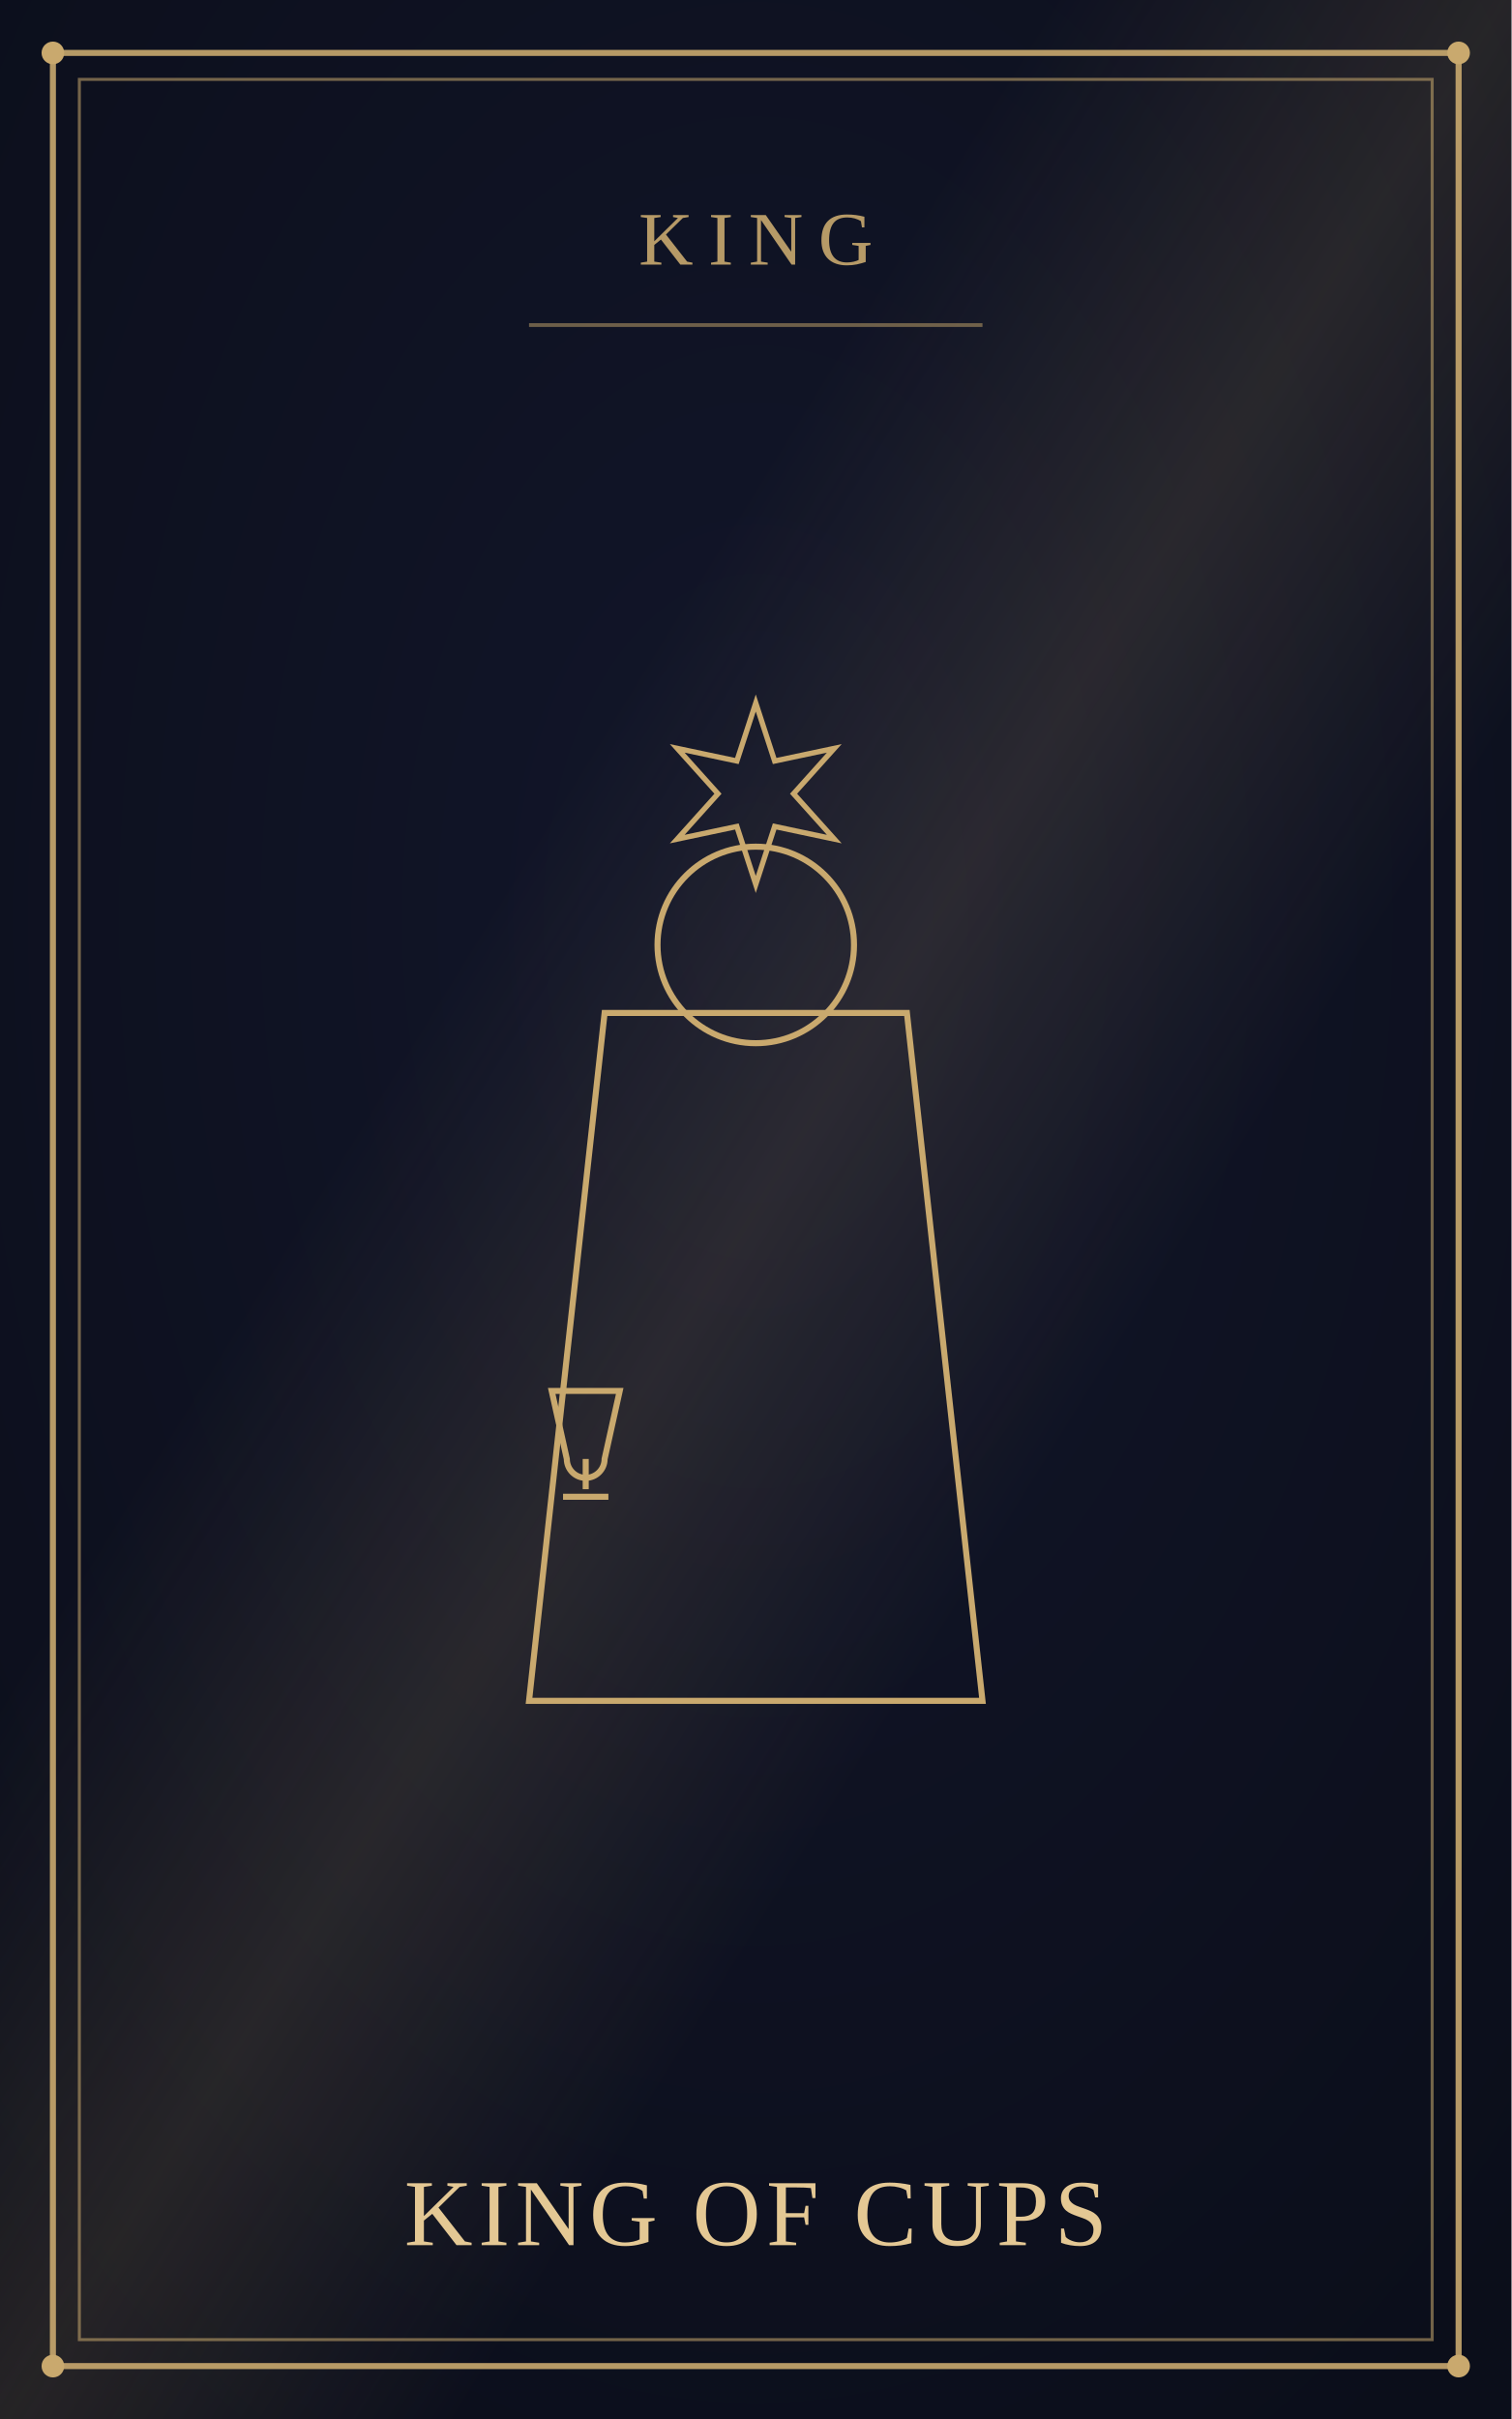
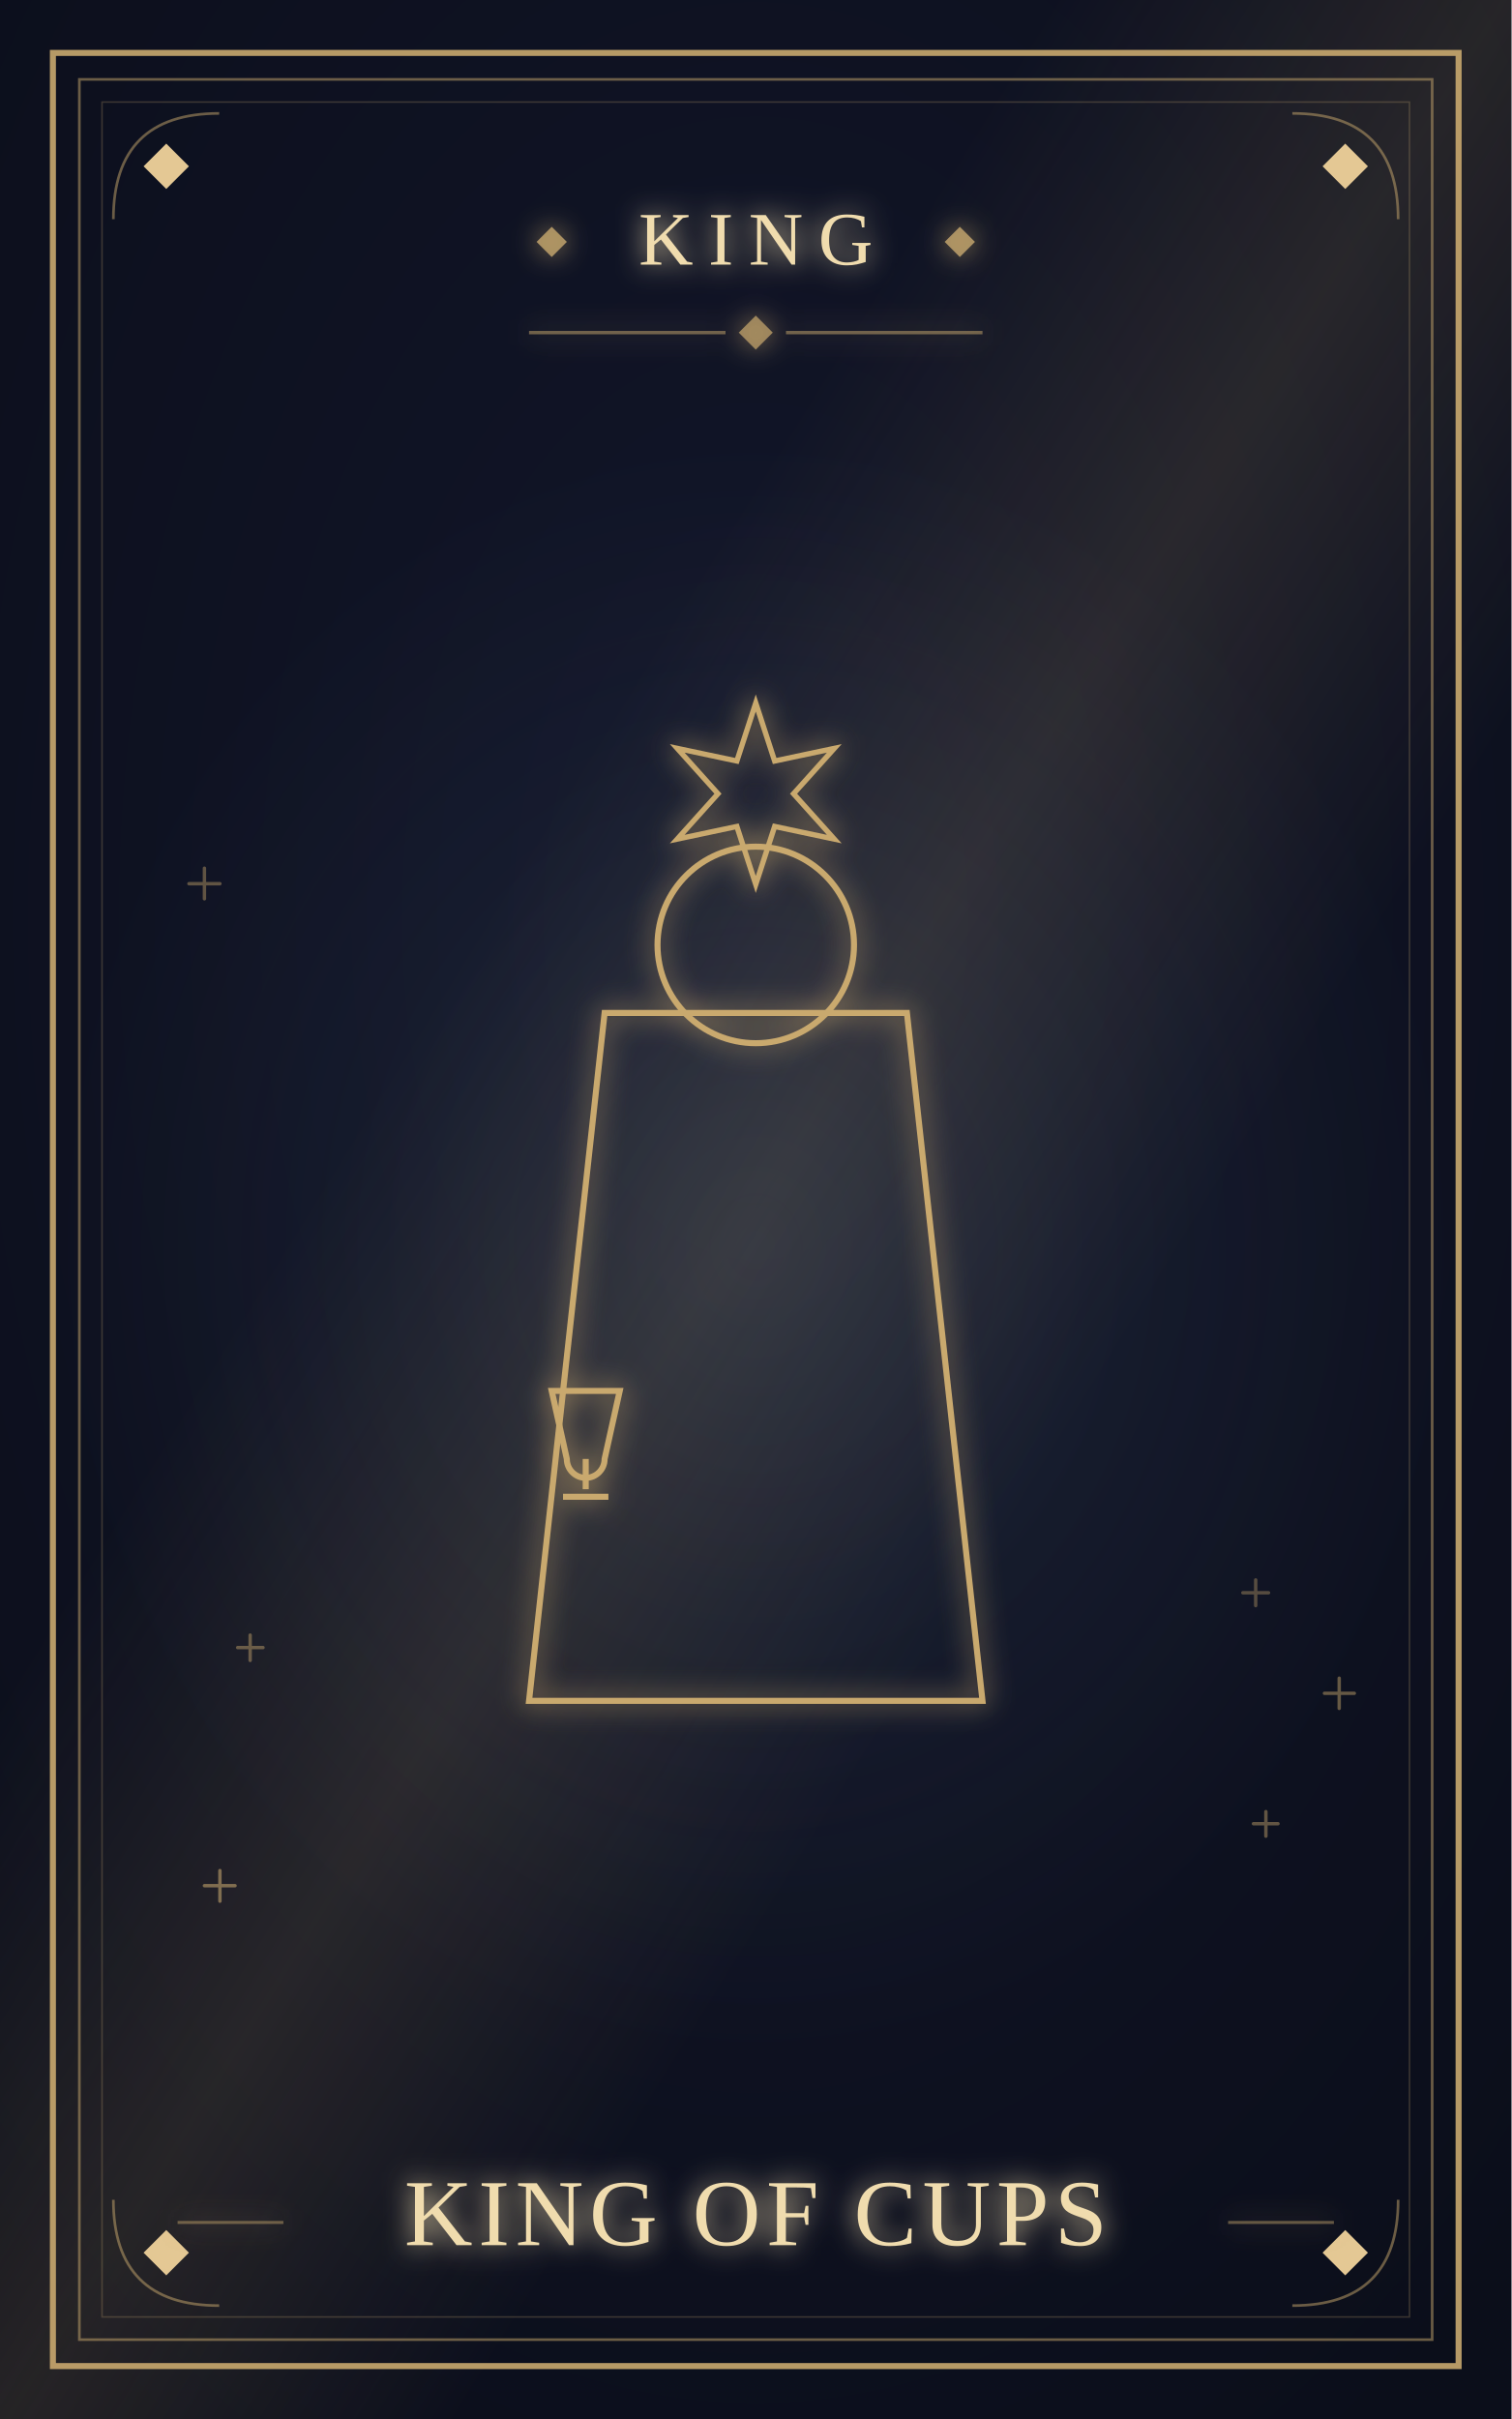
<svg xmlns="http://www.w3.org/2000/svg" viewBox="0 0 400 640" width="400" height="640">
  <defs>
    <radialGradient id="bgGrad" cx="50%" cy="38%" r="75%">
      <stop offset="0%" stop-color="#12162a" />
      <stop offset="100%" stop-color="#0b0e1a" />
    </radialGradient>
    <linearGradient id="sheen" x1="0%" y1="0%" x2="100%" y2="100%">
      <stop offset="35%" stop-color="#c9a96e" stop-opacity="0" />
      <stop offset="50%" stop-color="#c9a96e" stop-opacity="0.14" />
      <stop offset="65%" stop-color="#c9a96e" stop-opacity="0" />
    </linearGradient>
+     <radialGradient id="halo" cx="50%" cy="50%" r="50%">
+       <stop offset="0%" stop-color="#8fb3c9" stop-opacity="0.13" />
+       <stop offset="45%" stop-color="#8fb3c9" stop-opacity="0.06" />
+       <stop offset="100%" stop-color="#8fb3c9" stop-opacity="0" />
+     </radialGradient>
+     <filter id="glow" x="-40%" y="-40%" width="180%" height="180%">
+       <feGaussianBlur stdDeviation="3.5" result="b" />
+       <feMerge>
+         <feMergeNode in="b" />
+         <feMergeNode in="SourceGraphic" />
+       </feMerge>
+     </filter>
    <symbol id="sym-wands" viewBox="-20 -20 40 40">
      <g>
        <line x1="0" y1="-18" x2="0" y2="18" stroke="#c9a96e" stroke-width="2" stroke-linecap="round" transform="rotate(18)" />
        <line x1="-5" y1="-10" x2="5" y2="-6" stroke="#c9a96e" stroke-width="1.3" transform="rotate(18)" />
        <line x1="-5" y1="2" x2="5" y2="6" stroke="#c9a96e" stroke-width="1.3" transform="rotate(18)" />
      </g>
    </symbol>
    <symbol id="sym-cups" viewBox="-20 -20 40 40">
      <g>
        <path d="M -9 -12 L 9 -12 L 5 6 A 5 5 0 0 1 -5 6 Z" fill="none" stroke="#c9a96e" stroke-width="1.6" />
        <line x1="0" y1="6" x2="0" y2="14" stroke="#c9a96e" stroke-width="1.6" />
        <line x1="-6" y1="16" x2="6" y2="16" stroke="#c9a96e" stroke-width="1.6" />
      </g>
    </symbol>
    <symbol id="sym-swords" viewBox="-20 -20 40 40">
      <g>
        <line x1="0" y1="-18" x2="0" y2="14" stroke="#c9a96e" stroke-width="2" />
        <line x1="-7" y1="-6" x2="7" y2="-6" stroke="#c9a96e" stroke-width="1.6" />
        <circle cx="0" cy="17" r="2.2" fill="#c9a96e" />
      </g>
    </symbol>
    <symbol id="sym-pentacles" viewBox="-20 -20 40 40">
      <g>
        <circle cx="0" cy="0" r="13" fill="none" stroke="#c9a96e" stroke-width="1.5" opacity="1" />
        <polygon points="0,-8.4 2,-2.75 7.99,-2.6 3.23,1.05 4.94,6.8 0,3.4 -4.94,6.8 -3.23,1.05 -7.99,-2.6 -2,-2.75" fill="none" stroke="#c9a96e" stroke-width="1.2" opacity="1" />
      </g>
    </symbol>
  </defs>
  <rect x="0" y="0" width="400" height="640" fill="url(#bgGrad)" />
+   <ellipse cx="200" cy="330" rx="185" ry="215" fill="url(#halo)" />
  <rect x="0" y="0" width="400" height="640" fill="url(#sheen)" />
  <rect x="14" y="14" width="372" height="612" fill="none" stroke="#c9a96e" stroke-width="1.6" opacity="0.9" />
-   <rect x="21" y="21" width="358" height="598" fill="none" stroke="#c9a96e" stroke-width="0.8" opacity="0.55" />
-   <circle cx="14" cy="14" r="3" fill="#c9a96e" />
-   <circle cx="386" cy="14" r="3" fill="#c9a96e" />
-   <circle cx="14" cy="626" r="3" fill="#c9a96e" />
-   <circle cx="386" cy="626" r="3" fill="#c9a96e" />
-   <polygon points="200,186 205,201.34 220.78,198 210,210 220.78,222 205,218.66 200,234 195,218.66 179.22,222 190,210 179.22,198 195,201.34" fill="none" stroke="#c9a96e" stroke-width="1.4" opacity="1" />
-   <circle cx="200" cy="250" r="26" fill="none" stroke="#c9a96e" stroke-width="1.6" opacity="1" />
-   <polygon points="140,450 260,450 240,268 160,268" fill="none" stroke="#c9a96e" stroke-width="1.6" opacity="1" />
-   <use href="#sym-cups" x="135" y="360" width="40" height="40" />
-   <text x="200" y="70" text-anchor="middle" font-family="Georgia, 'Times New Roman', serif" font-size="20" letter-spacing="4" fill="#c9a96e" opacity="0.9">KING</text>
-   <line x1="140" y1="86" x2="260" y2="86" stroke="#c9a96e" stroke-width="1" opacity="0.5" />
-   <text x="200" y="594" text-anchor="middle" font-family="Georgia, 'Times New Roman', serif" font-size="25" letter-spacing="1.5" fill="#e4c894">KING OF CUPS</text>
+   <rect x="21" y="21" width="358" height="598" fill="none" stroke="#c9a96e" stroke-width="0.7" opacity="0.5" />
+   <rect x="27" y="27" width="346" height="586" fill="none" stroke="#c9a96e" stroke-width="0.4" opacity="0.25" />
+   <polygon points="44,38 50,44 44,50 38,44" fill="#e4c894" opacity="1" />
+   <polygon points="356,38 362,44 356,50 350,44" fill="#e4c894" opacity="1" />
+   <polygon points="44,590 50,596 44,602 38,596" fill="#e4c894" opacity="1" />
+   <polygon points="356,590 362,596 356,602 350,596" fill="#e4c894" opacity="1" />
+   <g fill="none" stroke="#c9a96e" stroke-width="0.7" opacity="0.5">
+     <path d="M30 58 Q30 30 58 30" />
+     <path d="M370 58 Q370 30 342 30" />
+     <path d="M30 582 Q30 610 58 610" />
+     <path d="M370 582 Q370 610 342 610" />
+   </g>
+   <g stroke="#c9a96e" stroke-width="0.9" stroke-linecap="round" opacity="0.57">
+     <line x1="58.2" y1="494.9" x2="58.2" y2="503.0" />
+     <line x1="54.1" y1="498.9" x2="62.2" y2="498.9" />
+   </g>
+   <g stroke="#c9a96e" stroke-width="0.9" stroke-linecap="round" opacity="0.47">
+     <line x1="354.4" y1="444.0" x2="354.4" y2="452.0" />
+     <line x1="350.5" y1="448.0" x2="358.4" y2="448.0" />
+   </g>
+   <g stroke="#c9a96e" stroke-width="0.9" stroke-linecap="round" opacity="0.43">
+     <line x1="54.1" y1="229.7" x2="54.1" y2="237.8" />
+     <line x1="50.0" y1="233.8" x2="58.2" y2="233.8" />
+   </g>
+   <g stroke="#c9a96e" stroke-width="0.9" stroke-linecap="round" opacity="0.45">
+     <line x1="335.0" y1="479.3" x2="335.0" y2="485.8" />
+     <line x1="331.7" y1="482.5" x2="338.2" y2="482.5" />
+   </g>
+   <g stroke="#c9a96e" stroke-width="0.9" stroke-linecap="round" opacity="0.45">
+     <line x1="66.2" y1="432.6" x2="66.2" y2="439.3" />
+     <line x1="62.9" y1="435.9" x2="69.6" y2="435.9" />
+   </g>
+   <g stroke="#c9a96e" stroke-width="0.9" stroke-linecap="round" opacity="0.38">
+     <line x1="332.3" y1="418.0" x2="332.3" y2="424.8" />
+     <line x1="328.9" y1="421.4" x2="335.7" y2="421.4" />
+   </g>
+   <g filter="url(#glow)">
+     <polygon points="200,186 205,201.34 220.78,198 210,210 220.78,222 205,218.66 200,234 195,218.66 179.22,222 190,210 179.22,198 195,201.34" fill="none" stroke="#c9a96e" stroke-width="1.4" opacity="1" />
+     <circle cx="200" cy="250" r="26" fill="none" stroke="#c9a96e" stroke-width="1.6" opacity="1" />
+     <polygon points="140,450 260,450 240,268 160,268" fill="none" stroke="#c9a96e" stroke-width="1.6" opacity="1" />
+     <use href="#sym-cups" x="135" y="360" width="40" height="40" />
+     <text x="200" y="70" text-anchor="middle" font-family="Georgia, 'Times New Roman', serif" font-size="20" letter-spacing="4" fill="#f0dcae">KING</text>
+     <polygon points="146,60 150,64 146,68 142,64" fill="#c9a96e" opacity="0.8" />
+     <polygon points="254,60 258,64 254,68 250,64" fill="#c9a96e" opacity="0.8" />
+     <line x1="140" y1="88" x2="192" y2="88" stroke="#c9a96e" stroke-width="0.9" opacity="0.5" />
+     <line x1="208" y1="88" x2="260" y2="88" stroke="#c9a96e" stroke-width="0.9" opacity="0.5" />
+     <polygon points="200,83.5 204.5,88 200,92.5 195.5,88" fill="#c9a96e" opacity="0.7" />
+     <text x="200" y="594" text-anchor="middle" font-family="Georgia, 'Times New Roman', serif" font-size="25" letter-spacing="1.5" fill="#f0dcae">KING OF CUPS</text>
+     <line x1="47" y1="588" x2="75" y2="588" stroke="#c9a96e" stroke-width="0.8" opacity="0.45" />
+     <line x1="325" y1="588" x2="353" y2="588" stroke="#c9a96e" stroke-width="0.8" opacity="0.45" />
+   </g>
</svg>
